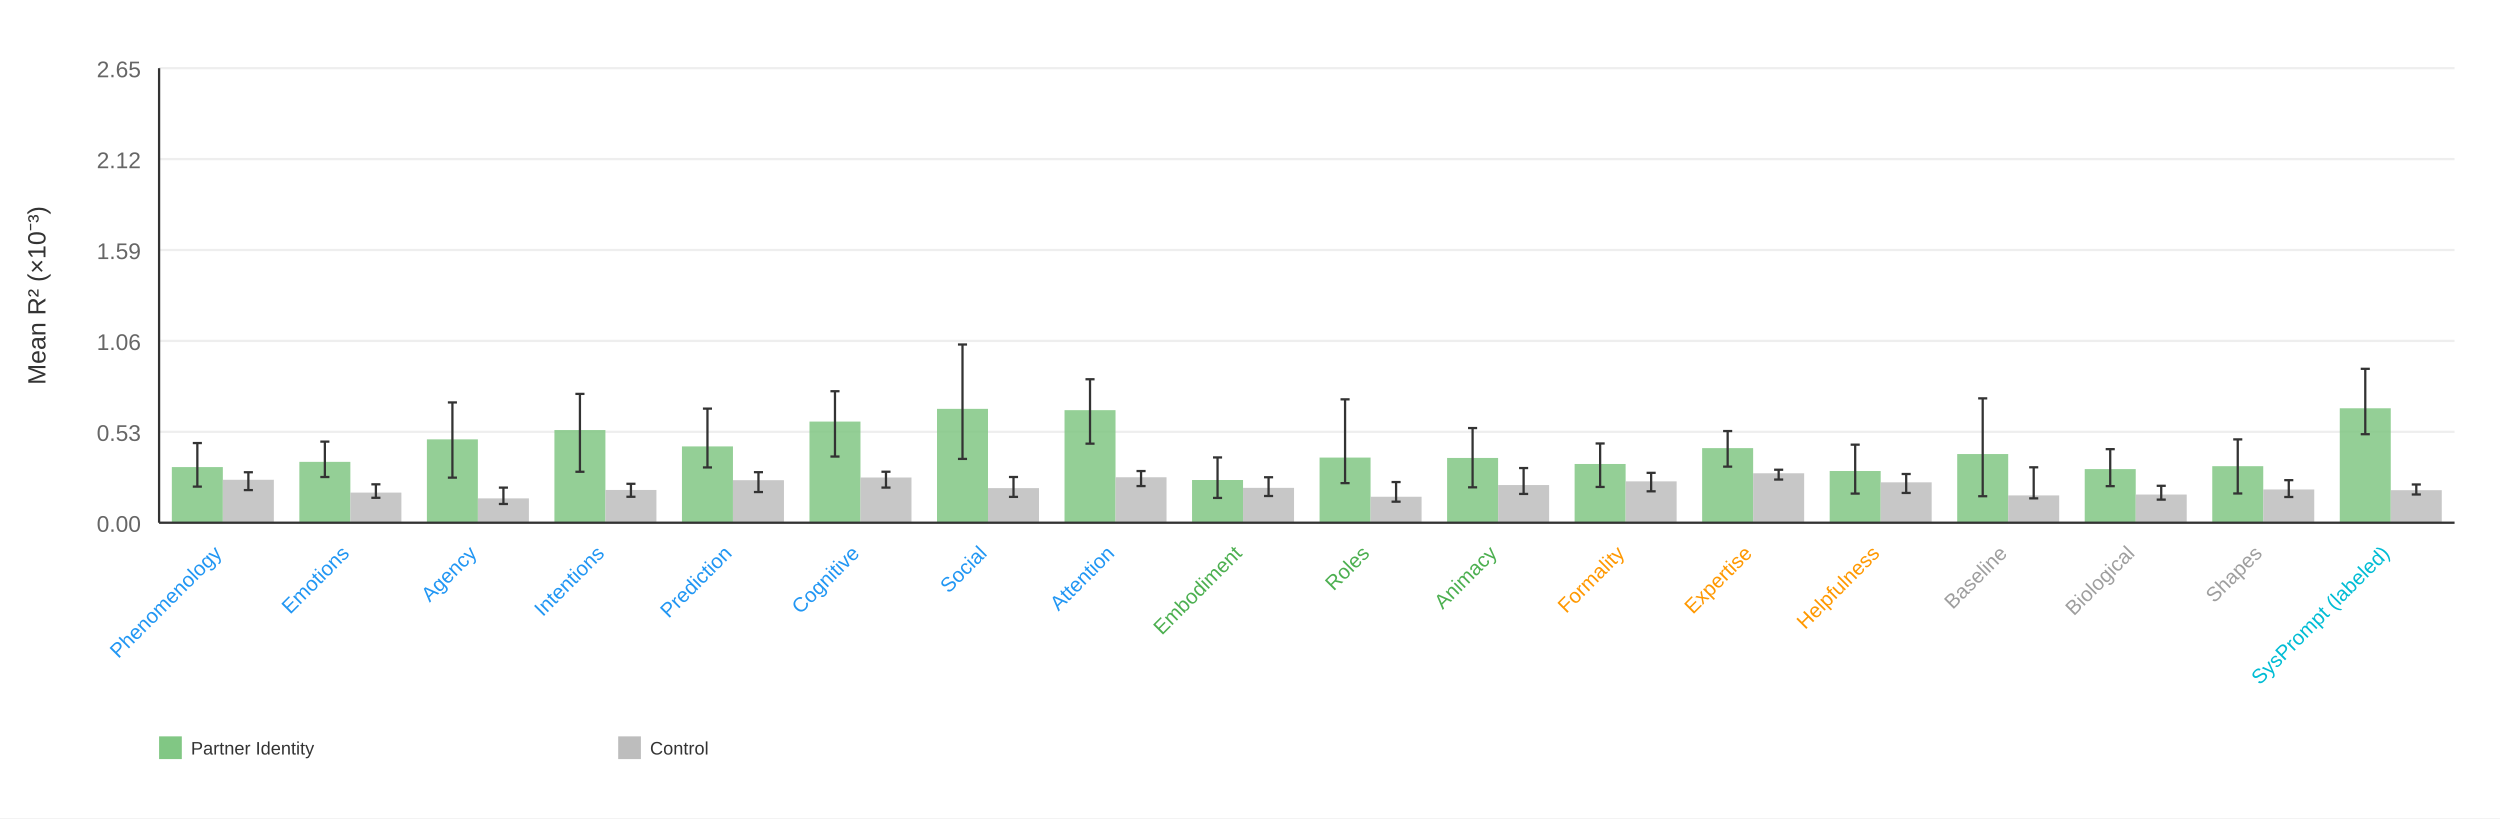
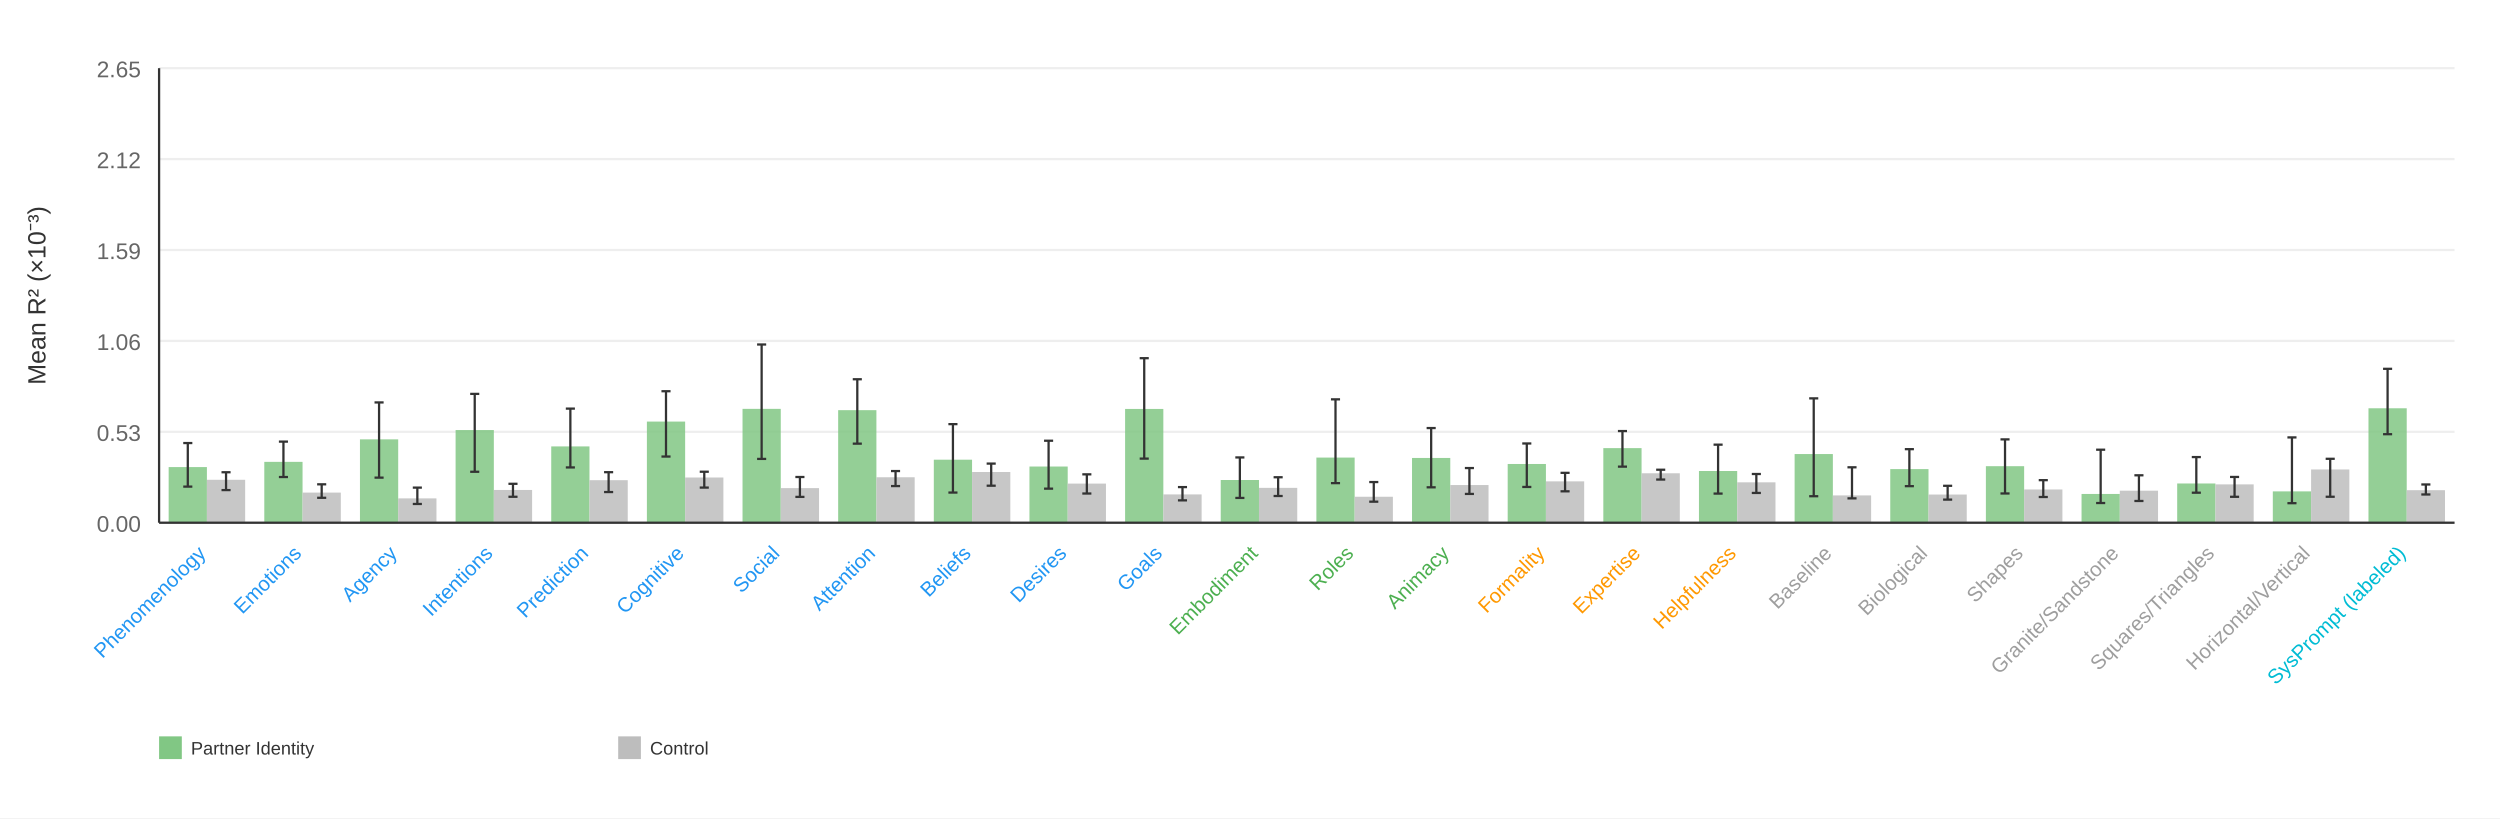
<svg xmlns="http://www.w3.org/2000/svg" viewBox="0 0 1100 360" style="width:100%;max-width:1100px;height:auto;font-family:Arial,sans-serif;">
  <rect width="1100" height="360" fill="white" />
  <g transform="translate(70,30)">
    <line x1="0" y1="200.0" x2="1010" y2="200.0" stroke="#eee" stroke-width="1" />
    <text x="-8" y="204.0" text-anchor="end" font-size="10" fill="#666">0.00</text>
    <line x1="0" y1="160.0" x2="1010" y2="160.0" stroke="#eee" stroke-width="1" />
    <text x="-8" y="164.0" text-anchor="end" font-size="10" fill="#666">0.53</text>
    <line x1="0" y1="120.0" x2="1010" y2="120.0" stroke="#eee" stroke-width="1" />
    <text x="-8" y="124.0" text-anchor="end" font-size="10" fill="#666">1.06</text>
    <line x1="0" y1="80.0" x2="1010" y2="80.0" stroke="#eee" stroke-width="1" />
    <text x="-8" y="84.0" text-anchor="end" font-size="10" fill="#666">1.59</text>
    <line x1="0" y1="40.0" x2="1010" y2="40.0" stroke="#eee" stroke-width="1" />
    <text x="-8" y="44.0" text-anchor="end" font-size="10" fill="#666">2.12</text>
    <line x1="0" y1="0.0" x2="1010" y2="0.0" stroke="#eee" stroke-width="1" />
    <text x="-8" y="4.0" text-anchor="end" font-size="10" fill="#666">2.65</text>
    <text x="-50" y="100.0" text-anchor="middle" font-size="11" fill="#333" transform="rotate(-90,-50,100.0)">Mean R² (×10⁻³)</text>
-     <rect x="5.61" y="175.51" width="22.44" height="24.49" fill="#81C784" opacity="0.85" />
-     <line x1="16.83" y1="184.11" x2="16.83" y2="164.94" stroke="#333" stroke-width="1" />
-     <line x1="14.83" y1="184.11" x2="18.83" y2="184.11" stroke="#333" stroke-width="1" />
-     <line x1="14.83" y1="164.94" x2="18.83" y2="164.94" stroke="#333" stroke-width="1" />
-     <rect x="28.06" y="181.10" width="22.44" height="18.90" fill="#BDBDBD" opacity="0.85" />
-     <line x1="39.28" y1="185.64" x2="39.28" y2="177.79" stroke="#333" stroke-width="1" />
-     <line x1="37.28" y1="185.64" x2="41.28" y2="185.64" stroke="#333" stroke-width="1" />
-     <line x1="37.28" y1="177.79" x2="41.28" y2="177.79" stroke="#333" stroke-width="1" />
-     <text x="28.06" y="214" text-anchor="end" font-size="9" fill="#2196F3" transform="rotate(-45,28.06,214)">Phenomenology</text>
-     <rect x="61.72" y="173.22" width="22.44" height="26.78" fill="#81C784" opacity="0.85" />
-     <line x1="72.94" y1="179.89" x2="72.94" y2="164.31" stroke="#333" stroke-width="1" />
-     <line x1="70.94" y1="179.89" x2="74.94" y2="179.89" stroke="#333" stroke-width="1" />
-     <line x1="70.94" y1="164.31" x2="74.94" y2="164.31" stroke="#333" stroke-width="1" />
-     <rect x="84.17" y="186.74" width="22.44" height="13.26" fill="#BDBDBD" opacity="0.85" />
-     <line x1="95.39" y1="189.03" x2="95.39" y2="183.10" stroke="#333" stroke-width="1" />
-     <line x1="93.39" y1="189.03" x2="97.39" y2="189.03" stroke="#333" stroke-width="1" />
-     <line x1="93.39" y1="183.10" x2="97.39" y2="183.10" stroke="#333" stroke-width="1" />
-     <text x="84.17" y="214" text-anchor="end" font-size="9" fill="#2196F3" transform="rotate(-45,84.17,214)">Emotions</text>
-     <rect x="117.83" y="163.32" width="22.44" height="36.68" fill="#81C784" opacity="0.85" />
-     <line x1="129.06" y1="180.16" x2="129.06" y2="147.07" stroke="#333" stroke-width="1" />
-     <line x1="127.06" y1="180.16" x2="131.06" y2="180.16" stroke="#333" stroke-width="1" />
-     <line x1="127.06" y1="147.07" x2="131.06" y2="147.07" stroke="#333" stroke-width="1" />
-     <rect x="140.28" y="189.29" width="22.44" height="10.71" fill="#BDBDBD" opacity="0.85" />
-     <line x1="151.50" y1="191.75" x2="151.50" y2="184.55" stroke="#333" stroke-width="1" />
-     <line x1="149.50" y1="191.75" x2="153.50" y2="191.75" stroke="#333" stroke-width="1" />
-     <line x1="149.50" y1="184.55" x2="153.50" y2="184.55" stroke="#333" stroke-width="1" />
-     <text x="140.28" y="214" text-anchor="end" font-size="9" fill="#2196F3" transform="rotate(-45,140.28,214)">Agency</text>
-     <rect x="173.94" y="159.22" width="22.44" height="40.78" fill="#81C784" opacity="0.85" />
-     <line x1="185.17" y1="177.58" x2="185.17" y2="143.31" stroke="#333" stroke-width="1" />
-     <line x1="183.17" y1="177.58" x2="187.17" y2="177.58" stroke="#333" stroke-width="1" />
-     <line x1="183.17" y1="143.31" x2="187.17" y2="143.31" stroke="#333" stroke-width="1" />
-     <rect x="196.39" y="185.59" width="22.44" height="14.41" fill="#BDBDBD" opacity="0.85" />
-     <line x1="207.61" y1="188.58" x2="207.61" y2="182.87" stroke="#333" stroke-width="1" />
-     <line x1="205.61" y1="188.58" x2="209.61" y2="188.58" stroke="#333" stroke-width="1" />
-     <line x1="205.61" y1="182.87" x2="209.61" y2="182.87" stroke="#333" stroke-width="1" />
-     <text x="196.39" y="214" text-anchor="end" font-size="9" fill="#2196F3" transform="rotate(-45,196.39,214)">Intentions</text>
-     <rect x="230.06" y="166.42" width="22.44" height="33.58" fill="#81C784" opacity="0.85" />
-     <line x1="241.28" y1="175.67" x2="241.28" y2="149.79" stroke="#333" stroke-width="1" />
-     <line x1="239.28" y1="175.67" x2="243.28" y2="175.67" stroke="#333" stroke-width="1" />
-     <line x1="239.28" y1="149.79" x2="243.28" y2="149.79" stroke="#333" stroke-width="1" />
-     <rect x="252.50" y="181.29" width="22.44" height="18.71" fill="#BDBDBD" opacity="0.85" />
-     <line x1="263.72" y1="186.50" x2="263.72" y2="177.76" stroke="#333" stroke-width="1" />
-     <line x1="261.72" y1="186.50" x2="265.72" y2="186.50" stroke="#333" stroke-width="1" />
-     <line x1="261.72" y1="177.76" x2="265.72" y2="177.76" stroke="#333" stroke-width="1" />
-     <text x="252.50" y="214" text-anchor="end" font-size="9" fill="#2196F3" transform="rotate(-45,252.50,214)">Prediction</text>
-     <rect x="286.17" y="155.49" width="22.44" height="44.51" fill="#81C784" opacity="0.85" />
-     <line x1="297.39" y1="170.88" x2="297.39" y2="142.14" stroke="#333" stroke-width="1" />
-     <line x1="295.39" y1="170.88" x2="299.39" y2="170.88" stroke="#333" stroke-width="1" />
-     <line x1="295.39" y1="142.14" x2="299.39" y2="142.14" stroke="#333" stroke-width="1" />
-     <rect x="308.61" y="180.10" width="22.44" height="19.90" fill="#BDBDBD" opacity="0.85" />
-     <line x1="319.83" y1="184.54" x2="319.83" y2="177.56" stroke="#333" stroke-width="1" />
-     <line x1="317.83" y1="184.54" x2="321.83" y2="184.54" stroke="#333" stroke-width="1" />
-     <line x1="317.83" y1="177.56" x2="321.83" y2="177.56" stroke="#333" stroke-width="1" />
-     <text x="308.61" y="214" text-anchor="end" font-size="9" fill="#2196F3" transform="rotate(-45,308.61,214)">Cognitive</text>
-     <rect x="342.28" y="149.90" width="22.44" height="50.10" fill="#81C784" opacity="0.85" />
-     <line x1="353.50" y1="171.92" x2="353.50" y2="121.58" stroke="#333" stroke-width="1" />
-     <line x1="351.50" y1="171.92" x2="355.50" y2="171.92" stroke="#333" stroke-width="1" />
-     <line x1="351.50" y1="121.58" x2="355.50" y2="121.58" stroke="#333" stroke-width="1" />
-     <rect x="364.72" y="184.77" width="22.44" height="15.23" fill="#BDBDBD" opacity="0.85" />
-     <line x1="375.94" y1="188.63" x2="375.94" y2="179.88" stroke="#333" stroke-width="1" />
-     <line x1="373.94" y1="188.63" x2="377.94" y2="188.63" stroke="#333" stroke-width="1" />
-     <line x1="373.94" y1="179.88" x2="377.94" y2="179.88" stroke="#333" stroke-width="1" />
-     <text x="364.72" y="214" text-anchor="end" font-size="9" fill="#2196F3" transform="rotate(-45,364.72,214)">Social</text>
-     <rect x="398.39" y="150.47" width="22.44" height="49.53" fill="#81C784" opacity="0.85" />
-     <line x1="409.61" y1="165.21" x2="409.61" y2="136.87" stroke="#333" stroke-width="1" />
-     <line x1="407.61" y1="165.21" x2="411.61" y2="165.21" stroke="#333" stroke-width="1" />
-     <line x1="407.61" y1="136.87" x2="411.61" y2="136.87" stroke="#333" stroke-width="1" />
-     <rect x="420.83" y="179.99" width="22.44" height="20.01" fill="#BDBDBD" opacity="0.85" />
-     <line x1="432.06" y1="183.87" x2="432.06" y2="177.26" stroke="#333" stroke-width="1" />
-     <line x1="430.06" y1="183.87" x2="434.06" y2="183.87" stroke="#333" stroke-width="1" />
-     <line x1="430.06" y1="177.26" x2="434.06" y2="177.26" stroke="#333" stroke-width="1" />
-     <text x="420.83" y="214" text-anchor="end" font-size="9" fill="#2196F3" transform="rotate(-45,420.83,214)">Attention</text>
-     <rect x="454.50" y="181.20" width="22.44" height="18.80" fill="#81C784" opacity="0.85" />
-     <line x1="465.72" y1="189.09" x2="465.72" y2="171.27" stroke="#333" stroke-width="1" />
-     <line x1="463.72" y1="189.09" x2="467.72" y2="189.09" stroke="#333" stroke-width="1" />
-     <line x1="463.72" y1="171.27" x2="467.72" y2="171.27" stroke="#333" stroke-width="1" />
-     <rect x="476.94" y="184.66" width="22.44" height="15.34" fill="#BDBDBD" opacity="0.85" />
-     <line x1="488.17" y1="188.24" x2="488.17" y2="179.99" stroke="#333" stroke-width="1" />
-     <line x1="486.17" y1="188.24" x2="490.17" y2="188.24" stroke="#333" stroke-width="1" />
-     <line x1="486.17" y1="179.99" x2="490.17" y2="179.99" stroke="#333" stroke-width="1" />
-     <text x="476.94" y="214" text-anchor="end" font-size="9" fill="#4CAF50" transform="rotate(-45,476.94,214)">Embodiment</text>
-     <rect x="510.61" y="171.33" width="22.44" height="28.67" fill="#81C784" opacity="0.85" />
-     <line x1="521.83" y1="182.58" x2="521.83" y2="145.71" stroke="#333" stroke-width="1" />
-     <line x1="519.83" y1="182.58" x2="523.83" y2="182.58" stroke="#333" stroke-width="1" />
-     <line x1="519.83" y1="145.71" x2="523.83" y2="145.71" stroke="#333" stroke-width="1" />
-     <rect x="533.06" y="188.57" width="22.44" height="11.43" fill="#BDBDBD" opacity="0.85" />
-     <line x1="544.28" y1="190.74" x2="544.28" y2="182.10" stroke="#333" stroke-width="1" />
-     <line x1="542.28" y1="190.74" x2="546.28" y2="190.74" stroke="#333" stroke-width="1" />
-     <line x1="542.28" y1="182.10" x2="546.28" y2="182.10" stroke="#333" stroke-width="1" />
-     <text x="533.06" y="214" text-anchor="end" font-size="9" fill="#4CAF50" transform="rotate(-45,533.06,214)">Roles</text>
-     <rect x="566.72" y="171.50" width="22.44" height="28.50" fill="#81C784" opacity="0.85" />
-     <line x1="577.94" y1="184.42" x2="577.94" y2="158.34" stroke="#333" stroke-width="1" />
-     <line x1="575.94" y1="184.42" x2="579.94" y2="184.42" stroke="#333" stroke-width="1" />
-     <line x1="575.94" y1="158.34" x2="579.94" y2="158.34" stroke="#333" stroke-width="1" />
-     <rect x="589.17" y="183.42" width="22.44" height="16.58" fill="#BDBDBD" opacity="0.85" />
-     <line x1="600.39" y1="187.33" x2="600.39" y2="175.94" stroke="#333" stroke-width="1" />
-     <line x1="598.39" y1="187.33" x2="602.39" y2="187.33" stroke="#333" stroke-width="1" />
-     <line x1="598.39" y1="175.94" x2="602.39" y2="175.94" stroke="#333" stroke-width="1" />
-     <text x="589.17" y="214" text-anchor="end" font-size="9" fill="#4CAF50" transform="rotate(-45,589.17,214)">Animacy</text>
-     <rect x="622.83" y="174.15" width="22.44" height="25.85" fill="#81C784" opacity="0.85" />
-     <line x1="634.06" y1="184.26" x2="634.06" y2="165.13" stroke="#333" stroke-width="1" />
-     <line x1="632.06" y1="184.26" x2="636.06" y2="184.26" stroke="#333" stroke-width="1" />
-     <line x1="632.06" y1="165.13" x2="636.06" y2="165.13" stroke="#333" stroke-width="1" />
-     <rect x="645.28" y="181.80" width="22.44" height="18.20" fill="#BDBDBD" opacity="0.85" />
-     <line x1="656.50" y1="186.18" x2="656.50" y2="178.05" stroke="#333" stroke-width="1" />
-     <line x1="654.50" y1="186.18" x2="658.50" y2="186.18" stroke="#333" stroke-width="1" />
-     <line x1="654.50" y1="178.05" x2="658.50" y2="178.05" stroke="#333" stroke-width="1" />
-     <text x="645.28" y="214" text-anchor="end" font-size="9" fill="#FF9800" transform="rotate(-45,645.28,214)">Formality</text>
-     <rect x="678.94" y="167.17" width="22.44" height="32.83" fill="#81C784" opacity="0.85" />
-     <line x1="690.17" y1="175.32" x2="690.17" y2="159.66" stroke="#333" stroke-width="1" />
-     <line x1="688.17" y1="175.32" x2="692.17" y2="175.32" stroke="#333" stroke-width="1" />
-     <line x1="688.17" y1="159.66" x2="692.17" y2="159.66" stroke="#333" stroke-width="1" />
-     <rect x="701.39" y="178.24" width="22.44" height="21.76" fill="#BDBDBD" opacity="0.85" />
-     <line x1="712.61" y1="181.00" x2="712.61" y2="176.68" stroke="#333" stroke-width="1" />
-     <line x1="710.61" y1="181.00" x2="714.61" y2="181.00" stroke="#333" stroke-width="1" />
-     <line x1="710.61" y1="176.68" x2="714.61" y2="176.68" stroke="#333" stroke-width="1" />
-     <text x="701.39" y="214" text-anchor="end" font-size="9" fill="#FF9800" transform="rotate(-45,701.39,214)">Expertise</text>
-     <rect x="735.06" y="177.24" width="22.44" height="22.76" fill="#81C784" opacity="0.85" />
-     <line x1="746.28" y1="187.18" x2="746.28" y2="165.65" stroke="#333" stroke-width="1" />
-     <line x1="744.28" y1="187.18" x2="748.28" y2="187.18" stroke="#333" stroke-width="1" />
-     <line x1="744.28" y1="165.65" x2="748.28" y2="165.65" stroke="#333" stroke-width="1" />
-     <rect x="757.50" y="182.22" width="22.44" height="17.78" fill="#BDBDBD" opacity="0.85" />
-     <line x1="768.72" y1="186.90" x2="768.72" y2="178.56" stroke="#333" stroke-width="1" />
-     <line x1="766.72" y1="186.90" x2="770.72" y2="186.90" stroke="#333" stroke-width="1" />
-     <line x1="766.72" y1="178.56" x2="770.72" y2="178.56" stroke="#333" stroke-width="1" />
-     <text x="757.50" y="214" text-anchor="end" font-size="9" fill="#FF9800" transform="rotate(-45,757.50,214)">Helpfulness</text>
-     <rect x="791.17" y="169.78" width="22.44" height="30.22" fill="#81C784" opacity="0.85" />
-     <line x1="802.39" y1="188.34" x2="802.39" y2="145.28" stroke="#333" stroke-width="1" />
-     <line x1="800.39" y1="188.34" x2="804.39" y2="188.34" stroke="#333" stroke-width="1" />
-     <line x1="800.39" y1="145.28" x2="804.39" y2="145.28" stroke="#333" stroke-width="1" />
-     <rect x="813.61" y="187.98" width="22.44" height="12.02" fill="#BDBDBD" opacity="0.85" />
-     <line x1="824.83" y1="189.28" x2="824.83" y2="175.61" stroke="#333" stroke-width="1" />
-     <line x1="822.83" y1="189.28" x2="826.83" y2="189.28" stroke="#333" stroke-width="1" />
-     <line x1="822.83" y1="175.61" x2="826.83" y2="175.61" stroke="#333" stroke-width="1" />
-     <text x="813.61" y="214" text-anchor="end" font-size="9" fill="#9E9E9E" transform="rotate(-45,813.61,214)">Baseline</text>
-     <rect x="847.28" y="176.40" width="22.44" height="23.60" fill="#81C784" opacity="0.85" />
-     <line x1="858.50" y1="183.91" x2="858.50" y2="167.63" stroke="#333" stroke-width="1" />
-     <line x1="856.50" y1="183.91" x2="860.50" y2="183.91" stroke="#333" stroke-width="1" />
-     <line x1="856.50" y1="167.63" x2="860.50" y2="167.63" stroke="#333" stroke-width="1" />
-     <rect x="869.72" y="187.60" width="22.44" height="12.40" fill="#BDBDBD" opacity="0.85" />
-     <line x1="880.94" y1="189.83" x2="880.94" y2="183.75" stroke="#333" stroke-width="1" />
-     <line x1="878.94" y1="189.83" x2="882.94" y2="189.83" stroke="#333" stroke-width="1" />
-     <line x1="878.94" y1="183.75" x2="882.94" y2="183.75" stroke="#333" stroke-width="1" />
-     <text x="869.72" y="214" text-anchor="end" font-size="9" fill="#9E9E9E" transform="rotate(-45,869.72,214)">Biological</text>
-     <rect x="903.39" y="175.12" width="22.44" height="24.88" fill="#81C784" opacity="0.85" />
-     <line x1="914.61" y1="187.13" x2="914.61" y2="163.33" stroke="#333" stroke-width="1" />
-     <line x1="912.61" y1="187.13" x2="916.61" y2="187.13" stroke="#333" stroke-width="1" />
-     <line x1="912.61" y1="163.33" x2="916.61" y2="163.33" stroke="#333" stroke-width="1" />
-     <rect x="925.83" y="185.37" width="22.44" height="14.63" fill="#BDBDBD" opacity="0.85" />
-     <line x1="937.06" y1="188.68" x2="937.06" y2="181.27" stroke="#333" stroke-width="1" />
-     <line x1="935.06" y1="188.68" x2="939.06" y2="188.68" stroke="#333" stroke-width="1" />
-     <line x1="935.06" y1="181.27" x2="939.06" y2="181.27" stroke="#333" stroke-width="1" />
-     <text x="925.83" y="214" text-anchor="end" font-size="9" fill="#9E9E9E" transform="rotate(-45,925.83,214)">Shapes</text>
-     <rect x="959.50" y="149.64" width="22.44" height="50.36" fill="#81C784" opacity="0.85" />
-     <line x1="970.72" y1="161.05" x2="970.72" y2="132.28" stroke="#333" stroke-width="1" />
-     <line x1="968.72" y1="161.05" x2="972.72" y2="161.05" stroke="#333" stroke-width="1" />
-     <line x1="968.72" y1="132.28" x2="972.72" y2="132.28" stroke="#333" stroke-width="1" />
-     <rect x="981.94" y="185.69" width="22.44" height="14.31" fill="#BDBDBD" opacity="0.85" />
-     <line x1="993.17" y1="187.57" x2="993.17" y2="183.17" stroke="#333" stroke-width="1" />
-     <line x1="991.17" y1="187.57" x2="995.17" y2="187.57" stroke="#333" stroke-width="1" />
-     <line x1="991.17" y1="183.17" x2="995.17" y2="183.17" stroke="#333" stroke-width="1" />
-     <text x="981.94" y="214" text-anchor="end" font-size="9" fill="#00BCD4" transform="rotate(-45,981.94,214)">SysPrompt (labeled)</text>
+     <rect x="4.21" y="175.51" width="16.83" height="24.49" fill="#81C784" opacity="0.85" />
+     <line x1="12.63" y1="184.11" x2="12.63" y2="164.94" stroke="#333" stroke-width="1" />
+     <line x1="10.63" y1="184.11" x2="14.63" y2="184.11" stroke="#333" stroke-width="1" />
+     <line x1="10.63" y1="164.94" x2="14.63" y2="164.94" stroke="#333" stroke-width="1" />
+     <rect x="21.04" y="181.10" width="16.83" height="18.90" fill="#BDBDBD" opacity="0.85" />
+     <line x1="29.46" y1="185.64" x2="29.46" y2="177.79" stroke="#333" stroke-width="1" />
+     <line x1="27.46" y1="185.64" x2="31.46" y2="185.64" stroke="#333" stroke-width="1" />
+     <line x1="27.46" y1="177.79" x2="31.46" y2="177.79" stroke="#333" stroke-width="1" />
+     <text x="21.04" y="214" text-anchor="end" font-size="9" fill="#2196F3" transform="rotate(-45,21.04,214)">Phenomenology</text>
+     <rect x="46.29" y="173.22" width="16.83" height="26.78" fill="#81C784" opacity="0.85" />
+     <line x1="54.71" y1="179.89" x2="54.71" y2="164.31" stroke="#333" stroke-width="1" />
+     <line x1="52.71" y1="179.89" x2="56.71" y2="179.89" stroke="#333" stroke-width="1" />
+     <line x1="52.71" y1="164.31" x2="56.71" y2="164.31" stroke="#333" stroke-width="1" />
+     <rect x="63.13" y="186.74" width="16.83" height="13.26" fill="#BDBDBD" opacity="0.85" />
+     <line x1="71.54" y1="189.03" x2="71.54" y2="183.10" stroke="#333" stroke-width="1" />
+     <line x1="69.54" y1="189.03" x2="73.54" y2="189.03" stroke="#333" stroke-width="1" />
+     <line x1="69.54" y1="183.10" x2="73.54" y2="183.10" stroke="#333" stroke-width="1" />
+     <text x="63.13" y="214" text-anchor="end" font-size="9" fill="#2196F3" transform="rotate(-45,63.13,214)">Emotions</text>
+     <rect x="88.38" y="163.32" width="16.83" height="36.68" fill="#81C784" opacity="0.85" />
+     <line x1="96.79" y1="180.16" x2="96.79" y2="147.07" stroke="#333" stroke-width="1" />
+     <line x1="94.79" y1="180.16" x2="98.79" y2="180.16" stroke="#333" stroke-width="1" />
+     <line x1="94.79" y1="147.07" x2="98.79" y2="147.07" stroke="#333" stroke-width="1" />
+     <rect x="105.21" y="189.29" width="16.83" height="10.71" fill="#BDBDBD" opacity="0.85" />
+     <line x1="113.63" y1="191.75" x2="113.63" y2="184.55" stroke="#333" stroke-width="1" />
+     <line x1="111.63" y1="191.75" x2="115.63" y2="191.75" stroke="#333" stroke-width="1" />
+     <line x1="111.63" y1="184.55" x2="115.63" y2="184.55" stroke="#333" stroke-width="1" />
+     <text x="105.21" y="214" text-anchor="end" font-size="9" fill="#2196F3" transform="rotate(-45,105.21,214)">Agency</text>
+     <rect x="130.46" y="159.22" width="16.83" height="40.78" fill="#81C784" opacity="0.85" />
+     <line x1="138.88" y1="177.58" x2="138.88" y2="143.31" stroke="#333" stroke-width="1" />
+     <line x1="136.88" y1="177.58" x2="140.88" y2="177.58" stroke="#333" stroke-width="1" />
+     <line x1="136.88" y1="143.31" x2="140.88" y2="143.31" stroke="#333" stroke-width="1" />
+     <rect x="147.29" y="185.59" width="16.83" height="14.41" fill="#BDBDBD" opacity="0.85" />
+     <line x1="155.71" y1="188.58" x2="155.71" y2="182.87" stroke="#333" stroke-width="1" />
+     <line x1="153.71" y1="188.58" x2="157.71" y2="188.58" stroke="#333" stroke-width="1" />
+     <line x1="153.71" y1="182.87" x2="157.71" y2="182.87" stroke="#333" stroke-width="1" />
+     <text x="147.29" y="214" text-anchor="end" font-size="9" fill="#2196F3" transform="rotate(-45,147.29,214)">Intentions</text>
+     <rect x="172.54" y="166.42" width="16.83" height="33.58" fill="#81C784" opacity="0.85" />
+     <line x1="180.96" y1="175.67" x2="180.96" y2="149.79" stroke="#333" stroke-width="1" />
+     <line x1="178.96" y1="175.67" x2="182.96" y2="175.67" stroke="#333" stroke-width="1" />
+     <line x1="178.96" y1="149.79" x2="182.96" y2="149.79" stroke="#333" stroke-width="1" />
+     <rect x="189.38" y="181.29" width="16.83" height="18.71" fill="#BDBDBD" opacity="0.85" />
+     <line x1="197.79" y1="186.50" x2="197.79" y2="177.76" stroke="#333" stroke-width="1" />
+     <line x1="195.79" y1="186.50" x2="199.79" y2="186.50" stroke="#333" stroke-width="1" />
+     <line x1="195.79" y1="177.76" x2="199.79" y2="177.76" stroke="#333" stroke-width="1" />
+     <text x="189.38" y="214" text-anchor="end" font-size="9" fill="#2196F3" transform="rotate(-45,189.38,214)">Prediction</text>
+     <rect x="214.63" y="155.49" width="16.83" height="44.51" fill="#81C784" opacity="0.85" />
+     <line x1="223.04" y1="170.88" x2="223.04" y2="142.14" stroke="#333" stroke-width="1" />
+     <line x1="221.04" y1="170.88" x2="225.04" y2="170.88" stroke="#333" stroke-width="1" />
+     <line x1="221.04" y1="142.14" x2="225.04" y2="142.14" stroke="#333" stroke-width="1" />
+     <rect x="231.46" y="180.10" width="16.83" height="19.90" fill="#BDBDBD" opacity="0.85" />
+     <line x1="239.88" y1="184.54" x2="239.88" y2="177.56" stroke="#333" stroke-width="1" />
+     <line x1="237.88" y1="184.54" x2="241.88" y2="184.54" stroke="#333" stroke-width="1" />
+     <line x1="237.88" y1="177.56" x2="241.88" y2="177.56" stroke="#333" stroke-width="1" />
+     <text x="231.46" y="214" text-anchor="end" font-size="9" fill="#2196F3" transform="rotate(-45,231.46,214)">Cognitive</text>
+     <rect x="256.71" y="149.90" width="16.83" height="50.10" fill="#81C784" opacity="0.85" />
+     <line x1="265.12" y1="171.92" x2="265.12" y2="121.58" stroke="#333" stroke-width="1" />
+     <line x1="263.12" y1="171.92" x2="267.12" y2="171.92" stroke="#333" stroke-width="1" />
+     <line x1="263.12" y1="121.58" x2="267.12" y2="121.58" stroke="#333" stroke-width="1" />
+     <rect x="273.54" y="184.77" width="16.83" height="15.23" fill="#BDBDBD" opacity="0.85" />
+     <line x1="281.96" y1="188.63" x2="281.96" y2="179.88" stroke="#333" stroke-width="1" />
+     <line x1="279.96" y1="188.63" x2="283.96" y2="188.63" stroke="#333" stroke-width="1" />
+     <line x1="279.96" y1="179.88" x2="283.96" y2="179.88" stroke="#333" stroke-width="1" />
+     <text x="273.54" y="214" text-anchor="end" font-size="9" fill="#2196F3" transform="rotate(-45,273.54,214)">Social</text>
+     <rect x="298.79" y="150.47" width="16.83" height="49.53" fill="#81C784" opacity="0.85" />
+     <line x1="307.21" y1="165.21" x2="307.21" y2="136.87" stroke="#333" stroke-width="1" />
+     <line x1="305.21" y1="165.21" x2="309.21" y2="165.21" stroke="#333" stroke-width="1" />
+     <line x1="305.21" y1="136.87" x2="309.21" y2="136.87" stroke="#333" stroke-width="1" />
+     <rect x="315.62" y="179.99" width="16.83" height="20.01" fill="#BDBDBD" opacity="0.85" />
+     <line x1="324.04" y1="183.87" x2="324.04" y2="177.26" stroke="#333" stroke-width="1" />
+     <line x1="322.04" y1="183.87" x2="326.04" y2="183.87" stroke="#333" stroke-width="1" />
+     <line x1="322.04" y1="177.26" x2="326.04" y2="177.26" stroke="#333" stroke-width="1" />
+     <text x="315.62" y="214" text-anchor="end" font-size="9" fill="#2196F3" transform="rotate(-45,315.62,214)">Attention</text>
+     <rect x="340.88" y="172.27" width="16.83" height="27.73" fill="#81C784" opacity="0.85" />
+     <line x1="349.29" y1="186.73" x2="349.29" y2="156.62" stroke="#333" stroke-width="1" />
+     <line x1="347.29" y1="186.73" x2="351.29" y2="186.73" stroke="#333" stroke-width="1" />
+     <line x1="347.29" y1="156.62" x2="351.29" y2="156.62" stroke="#333" stroke-width="1" />
+     <rect x="357.71" y="177.68" width="16.83" height="22.32" fill="#BDBDBD" opacity="0.85" />
+     <line x1="366.12" y1="183.71" x2="366.12" y2="173.98" stroke="#333" stroke-width="1" />
+     <line x1="364.12" y1="183.71" x2="368.12" y2="183.71" stroke="#333" stroke-width="1" />
+     <line x1="364.12" y1="173.98" x2="368.12" y2="173.98" stroke="#333" stroke-width="1" />
+     <text x="357.71" y="214" text-anchor="end" font-size="9" fill="#2196F3" transform="rotate(-45,357.71,214)">Beliefs</text>
+     <rect x="382.96" y="175.27" width="16.83" height="24.73" fill="#81C784" opacity="0.85" />
+     <line x1="391.38" y1="185.01" x2="391.38" y2="163.92" stroke="#333" stroke-width="1" />
+     <line x1="389.38" y1="185.01" x2="393.38" y2="185.01" stroke="#333" stroke-width="1" />
+     <line x1="389.38" y1="163.92" x2="393.38" y2="163.92" stroke="#333" stroke-width="1" />
+     <rect x="399.79" y="182.78" width="16.83" height="17.22" fill="#BDBDBD" opacity="0.85" />
+     <line x1="408.21" y1="187.15" x2="408.21" y2="178.71" stroke="#333" stroke-width="1" />
+     <line x1="406.21" y1="187.15" x2="410.21" y2="187.15" stroke="#333" stroke-width="1" />
+     <line x1="406.21" y1="178.71" x2="410.21" y2="178.71" stroke="#333" stroke-width="1" />
+     <text x="399.79" y="214" text-anchor="end" font-size="9" fill="#2196F3" transform="rotate(-45,399.79,214)">Desires</text>
+     <rect x="425.04" y="149.93" width="16.83" height="50.07" fill="#81C784" opacity="0.85" />
+     <line x1="433.46" y1="171.79" x2="433.46" y2="127.60" stroke="#333" stroke-width="1" />
+     <line x1="431.46" y1="171.79" x2="435.46" y2="171.79" stroke="#333" stroke-width="1" />
+     <line x1="431.46" y1="127.60" x2="435.46" y2="127.60" stroke="#333" stroke-width="1" />
+     <rect x="441.88" y="187.54" width="16.83" height="12.46" fill="#BDBDBD" opacity="0.85" />
+     <line x1="450.29" y1="190.16" x2="450.29" y2="184.32" stroke="#333" stroke-width="1" />
+     <line x1="448.29" y1="190.16" x2="452.29" y2="190.16" stroke="#333" stroke-width="1" />
+     <line x1="448.29" y1="184.32" x2="452.29" y2="184.32" stroke="#333" stroke-width="1" />
+     <text x="441.88" y="214" text-anchor="end" font-size="9" fill="#2196F3" transform="rotate(-45,441.88,214)">Goals</text>
+     <rect x="467.12" y="181.20" width="16.83" height="18.80" fill="#81C784" opacity="0.85" />
+     <line x1="475.54" y1="189.09" x2="475.54" y2="171.27" stroke="#333" stroke-width="1" />
+     <line x1="473.54" y1="189.09" x2="477.54" y2="189.09" stroke="#333" stroke-width="1" />
+     <line x1="473.54" y1="171.27" x2="477.54" y2="171.27" stroke="#333" stroke-width="1" />
+     <rect x="483.96" y="184.66" width="16.83" height="15.34" fill="#BDBDBD" opacity="0.85" />
+     <line x1="492.38" y1="188.24" x2="492.38" y2="179.99" stroke="#333" stroke-width="1" />
+     <line x1="490.38" y1="188.24" x2="494.38" y2="188.24" stroke="#333" stroke-width="1" />
+     <line x1="490.38" y1="179.99" x2="494.38" y2="179.99" stroke="#333" stroke-width="1" />
+     <text x="483.96" y="214" text-anchor="end" font-size="9" fill="#4CAF50" transform="rotate(-45,483.96,214)">Embodiment</text>
+     <rect x="509.21" y="171.33" width="16.83" height="28.67" fill="#81C784" opacity="0.85" />
+     <line x1="517.62" y1="182.58" x2="517.62" y2="145.71" stroke="#333" stroke-width="1" />
+     <line x1="515.62" y1="182.58" x2="519.62" y2="182.58" stroke="#333" stroke-width="1" />
+     <line x1="515.62" y1="145.71" x2="519.62" y2="145.71" stroke="#333" stroke-width="1" />
+     <rect x="526.04" y="188.57" width="16.83" height="11.43" fill="#BDBDBD" opacity="0.85" />
+     <line x1="534.46" y1="190.74" x2="534.46" y2="182.10" stroke="#333" stroke-width="1" />
+     <line x1="532.46" y1="190.74" x2="536.46" y2="190.74" stroke="#333" stroke-width="1" />
+     <line x1="532.46" y1="182.10" x2="536.46" y2="182.10" stroke="#333" stroke-width="1" />
+     <text x="526.04" y="214" text-anchor="end" font-size="9" fill="#4CAF50" transform="rotate(-45,526.04,214)">Roles</text>
+     <rect x="551.29" y="171.50" width="16.83" height="28.50" fill="#81C784" opacity="0.85" />
+     <line x1="559.71" y1="184.42" x2="559.71" y2="158.34" stroke="#333" stroke-width="1" />
+     <line x1="557.71" y1="184.42" x2="561.71" y2="184.42" stroke="#333" stroke-width="1" />
+     <line x1="557.71" y1="158.34" x2="561.71" y2="158.34" stroke="#333" stroke-width="1" />
+     <rect x="568.13" y="183.42" width="16.83" height="16.58" fill="#BDBDBD" opacity="0.85" />
+     <line x1="576.54" y1="187.33" x2="576.54" y2="175.94" stroke="#333" stroke-width="1" />
+     <line x1="574.54" y1="187.33" x2="578.54" y2="187.33" stroke="#333" stroke-width="1" />
+     <line x1="574.54" y1="175.94" x2="578.54" y2="175.94" stroke="#333" stroke-width="1" />
+     <text x="568.13" y="214" text-anchor="end" font-size="9" fill="#4CAF50" transform="rotate(-45,568.13,214)">Animacy</text>
+     <rect x="593.38" y="174.15" width="16.83" height="25.85" fill="#81C784" opacity="0.85" />
+     <line x1="601.79" y1="184.26" x2="601.79" y2="165.13" stroke="#333" stroke-width="1" />
+     <line x1="599.79" y1="184.26" x2="603.79" y2="184.26" stroke="#333" stroke-width="1" />
+     <line x1="599.79" y1="165.13" x2="603.79" y2="165.13" stroke="#333" stroke-width="1" />
+     <rect x="610.21" y="181.80" width="16.83" height="18.20" fill="#BDBDBD" opacity="0.85" />
+     <line x1="618.63" y1="186.18" x2="618.63" y2="178.05" stroke="#333" stroke-width="1" />
+     <line x1="616.63" y1="186.18" x2="620.63" y2="186.18" stroke="#333" stroke-width="1" />
+     <line x1="616.63" y1="178.05" x2="620.63" y2="178.05" stroke="#333" stroke-width="1" />
+     <text x="610.21" y="214" text-anchor="end" font-size="9" fill="#FF9800" transform="rotate(-45,610.21,214)">Formality</text>
+     <rect x="635.46" y="167.17" width="16.83" height="32.83" fill="#81C784" opacity="0.85" />
+     <line x1="643.88" y1="175.32" x2="643.88" y2="159.66" stroke="#333" stroke-width="1" />
+     <line x1="641.88" y1="175.32" x2="645.88" y2="175.32" stroke="#333" stroke-width="1" />
+     <line x1="641.88" y1="159.66" x2="645.88" y2="159.66" stroke="#333" stroke-width="1" />
+     <rect x="652.29" y="178.24" width="16.83" height="21.76" fill="#BDBDBD" opacity="0.85" />
+     <line x1="660.71" y1="181.00" x2="660.71" y2="176.68" stroke="#333" stroke-width="1" />
+     <line x1="658.71" y1="181.00" x2="662.71" y2="181.00" stroke="#333" stroke-width="1" />
+     <line x1="658.71" y1="176.68" x2="662.71" y2="176.68" stroke="#333" stroke-width="1" />
+     <text x="652.29" y="214" text-anchor="end" font-size="9" fill="#FF9800" transform="rotate(-45,652.29,214)">Expertise</text>
+     <rect x="677.54" y="177.24" width="16.83" height="22.76" fill="#81C784" opacity="0.85" />
+     <line x1="685.96" y1="187.18" x2="685.96" y2="165.65" stroke="#333" stroke-width="1" />
+     <line x1="683.96" y1="187.18" x2="687.96" y2="187.18" stroke="#333" stroke-width="1" />
+     <line x1="683.96" y1="165.65" x2="687.96" y2="165.65" stroke="#333" stroke-width="1" />
+     <rect x="694.38" y="182.22" width="16.83" height="17.78" fill="#BDBDBD" opacity="0.85" />
+     <line x1="702.79" y1="186.90" x2="702.79" y2="178.56" stroke="#333" stroke-width="1" />
+     <line x1="700.79" y1="186.90" x2="704.79" y2="186.90" stroke="#333" stroke-width="1" />
+     <line x1="700.79" y1="178.56" x2="704.79" y2="178.56" stroke="#333" stroke-width="1" />
+     <text x="694.38" y="214" text-anchor="end" font-size="9" fill="#FF9800" transform="rotate(-45,694.38,214)">Helpfulness</text>
+     <rect x="719.63" y="169.78" width="16.83" height="30.22" fill="#81C784" opacity="0.85" />
+     <line x1="728.04" y1="188.34" x2="728.04" y2="145.28" stroke="#333" stroke-width="1" />
+     <line x1="726.04" y1="188.34" x2="730.04" y2="188.34" stroke="#333" stroke-width="1" />
+     <line x1="726.04" y1="145.28" x2="730.04" y2="145.28" stroke="#333" stroke-width="1" />
+     <rect x="736.46" y="187.98" width="16.83" height="12.02" fill="#BDBDBD" opacity="0.85" />
+     <line x1="744.88" y1="189.28" x2="744.88" y2="175.61" stroke="#333" stroke-width="1" />
+     <line x1="742.88" y1="189.28" x2="746.88" y2="189.28" stroke="#333" stroke-width="1" />
+     <line x1="742.88" y1="175.61" x2="746.88" y2="175.61" stroke="#333" stroke-width="1" />
+     <text x="736.46" y="214" text-anchor="end" font-size="9" fill="#9E9E9E" transform="rotate(-45,736.46,214)">Baseline</text>
+     <rect x="761.71" y="176.40" width="16.83" height="23.60" fill="#81C784" opacity="0.85" />
+     <line x1="770.12" y1="183.91" x2="770.12" y2="167.63" stroke="#333" stroke-width="1" />
+     <line x1="768.12" y1="183.91" x2="772.12" y2="183.91" stroke="#333" stroke-width="1" />
+     <line x1="768.12" y1="167.63" x2="772.12" y2="167.63" stroke="#333" stroke-width="1" />
+     <rect x="778.54" y="187.60" width="16.83" height="12.40" fill="#BDBDBD" opacity="0.85" />
+     <line x1="786.96" y1="189.83" x2="786.96" y2="183.75" stroke="#333" stroke-width="1" />
+     <line x1="784.96" y1="189.83" x2="788.96" y2="189.83" stroke="#333" stroke-width="1" />
+     <line x1="784.96" y1="183.75" x2="788.96" y2="183.75" stroke="#333" stroke-width="1" />
+     <text x="778.54" y="214" text-anchor="end" font-size="9" fill="#9E9E9E" transform="rotate(-45,778.54,214)">Biological</text>
+     <rect x="803.79" y="175.12" width="16.83" height="24.88" fill="#81C784" opacity="0.85" />
+     <line x1="812.21" y1="187.13" x2="812.21" y2="163.33" stroke="#333" stroke-width="1" />
+     <line x1="810.21" y1="187.13" x2="814.21" y2="187.13" stroke="#333" stroke-width="1" />
+     <line x1="810.21" y1="163.33" x2="814.21" y2="163.33" stroke="#333" stroke-width="1" />
+     <rect x="820.63" y="185.37" width="16.83" height="14.63" fill="#BDBDBD" opacity="0.85" />
+     <line x1="829.04" y1="188.68" x2="829.04" y2="181.27" stroke="#333" stroke-width="1" />
+     <line x1="827.04" y1="188.68" x2="831.04" y2="188.68" stroke="#333" stroke-width="1" />
+     <line x1="827.04" y1="181.27" x2="831.04" y2="181.27" stroke="#333" stroke-width="1" />
+     <text x="820.63" y="214" text-anchor="end" font-size="9" fill="#9E9E9E" transform="rotate(-45,820.63,214)">Shapes</text>
+     <rect x="845.88" y="187.34" width="16.83" height="12.66" fill="#81C784" opacity="0.85" />
+     <line x1="854.29" y1="191.33" x2="854.29" y2="167.87" stroke="#333" stroke-width="1" />
+     <line x1="852.29" y1="191.33" x2="856.29" y2="191.33" stroke="#333" stroke-width="1" />
+     <line x1="852.29" y1="167.87" x2="856.29" y2="167.87" stroke="#333" stroke-width="1" />
+     <rect x="862.71" y="185.90" width="16.83" height="14.10" fill="#BDBDBD" opacity="0.85" />
+     <line x1="871.13" y1="190.43" x2="871.13" y2="179.13" stroke="#333" stroke-width="1" />
+     <line x1="869.13" y1="190.43" x2="873.13" y2="190.43" stroke="#333" stroke-width="1" />
+     <line x1="869.13" y1="179.13" x2="873.13" y2="179.13" stroke="#333" stroke-width="1" />
+     <text x="862.71" y="214" text-anchor="end" font-size="9" fill="#9E9E9E" transform="rotate(-45,862.71,214)">Granite/Sandstone</text>
+     <rect x="887.96" y="182.73" width="16.83" height="17.27" fill="#81C784" opacity="0.85" />
+     <line x1="896.38" y1="186.79" x2="896.38" y2="171.11" stroke="#333" stroke-width="1" />
+     <line x1="894.38" y1="186.79" x2="898.38" y2="186.79" stroke="#333" stroke-width="1" />
+     <line x1="894.38" y1="171.11" x2="898.38" y2="171.11" stroke="#333" stroke-width="1" />
+     <rect x="904.79" y="183.13" width="16.83" height="16.87" fill="#BDBDBD" opacity="0.85" />
+     <line x1="913.21" y1="188.59" x2="913.21" y2="179.86" stroke="#333" stroke-width="1" />
+     <line x1="911.21" y1="188.59" x2="915.21" y2="188.59" stroke="#333" stroke-width="1" />
+     <line x1="911.21" y1="179.86" x2="915.21" y2="179.86" stroke="#333" stroke-width="1" />
+     <text x="904.79" y="214" text-anchor="end" font-size="9" fill="#9E9E9E" transform="rotate(-45,904.79,214)">Squares/Triangles</text>
+     <rect x="930.04" y="186.21" width="16.83" height="13.79" fill="#81C784" opacity="0.85" />
+     <line x1="938.46" y1="191.40" x2="938.46" y2="162.46" stroke="#333" stroke-width="1" />
+     <line x1="936.46" y1="191.40" x2="940.46" y2="191.40" stroke="#333" stroke-width="1" />
+     <line x1="936.46" y1="162.46" x2="940.46" y2="162.46" stroke="#333" stroke-width="1" />
+     <rect x="946.88" y="176.56" width="16.83" height="23.44" fill="#BDBDBD" opacity="0.85" />
+     <line x1="955.29" y1="188.57" x2="955.29" y2="171.87" stroke="#333" stroke-width="1" />
+     <line x1="953.29" y1="188.57" x2="957.29" y2="188.57" stroke="#333" stroke-width="1" />
+     <line x1="953.29" y1="171.87" x2="957.29" y2="171.87" stroke="#333" stroke-width="1" />
+     <text x="946.88" y="214" text-anchor="end" font-size="9" fill="#9E9E9E" transform="rotate(-45,946.88,214)">Horizontal/Vertical</text>
+     <rect x="972.13" y="149.64" width="16.83" height="50.36" fill="#81C784" opacity="0.85" />
+     <line x1="980.54" y1="161.05" x2="980.54" y2="132.28" stroke="#333" stroke-width="1" />
+     <line x1="978.54" y1="161.05" x2="982.54" y2="161.05" stroke="#333" stroke-width="1" />
+     <line x1="978.54" y1="132.28" x2="982.54" y2="132.28" stroke="#333" stroke-width="1" />
+     <rect x="988.96" y="185.69" width="16.83" height="14.31" fill="#BDBDBD" opacity="0.85" />
+     <line x1="997.38" y1="187.57" x2="997.38" y2="183.17" stroke="#333" stroke-width="1" />
+     <line x1="995.38" y1="187.57" x2="999.38" y2="187.57" stroke="#333" stroke-width="1" />
+     <line x1="995.38" y1="183.17" x2="999.38" y2="183.17" stroke="#333" stroke-width="1" />
+     <text x="988.96" y="214" text-anchor="end" font-size="9" fill="#00BCD4" transform="rotate(-45,988.96,214)">SysPrompt (labeled)</text>
    <line x1="0" y1="200" x2="1010" y2="200" stroke="#333" />
    <line x1="0" y1="0" x2="0" y2="200" stroke="#333" />
  </g>
  <rect x="70.0" y="324" width="10" height="10" fill="#81C784" />
  <text x="84.0" y="332" font-size="8" fill="#333">Partner Identity</text>
  <rect x="272.0" y="324" width="10" height="10" fill="#BDBDBD" />
  <text x="286.0" y="332" font-size="8" fill="#333">Control</text>
</svg>
